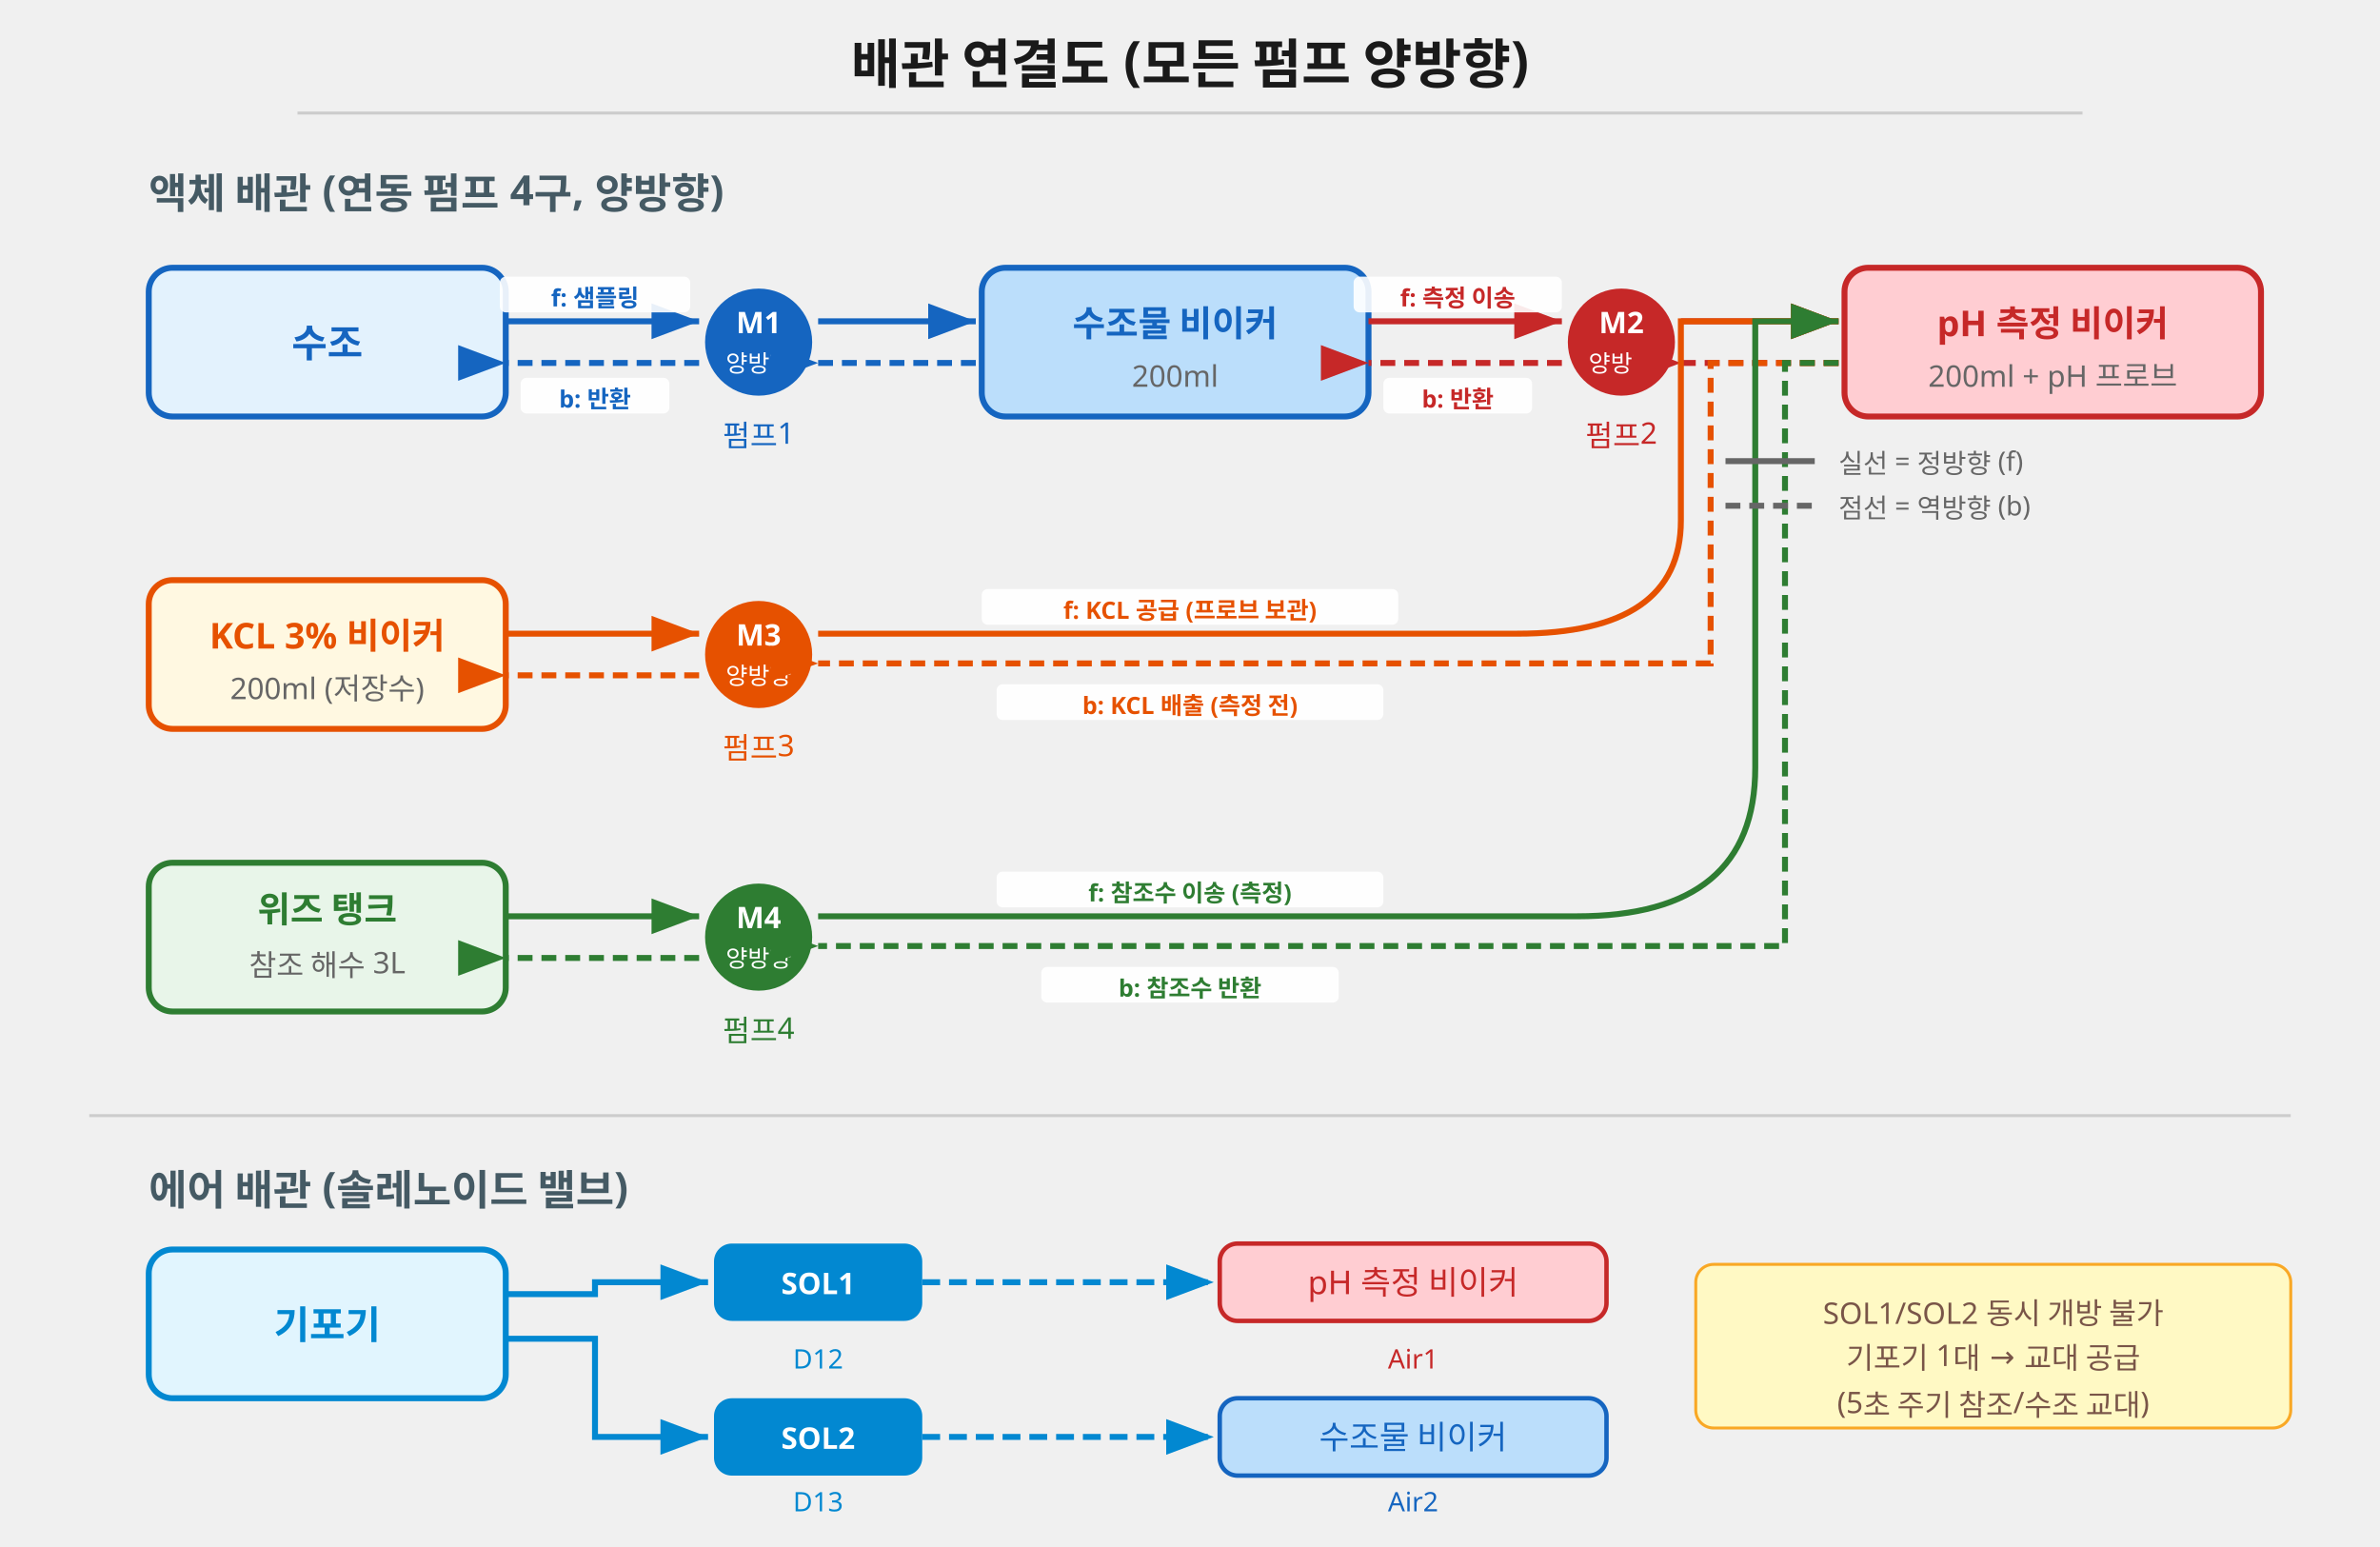
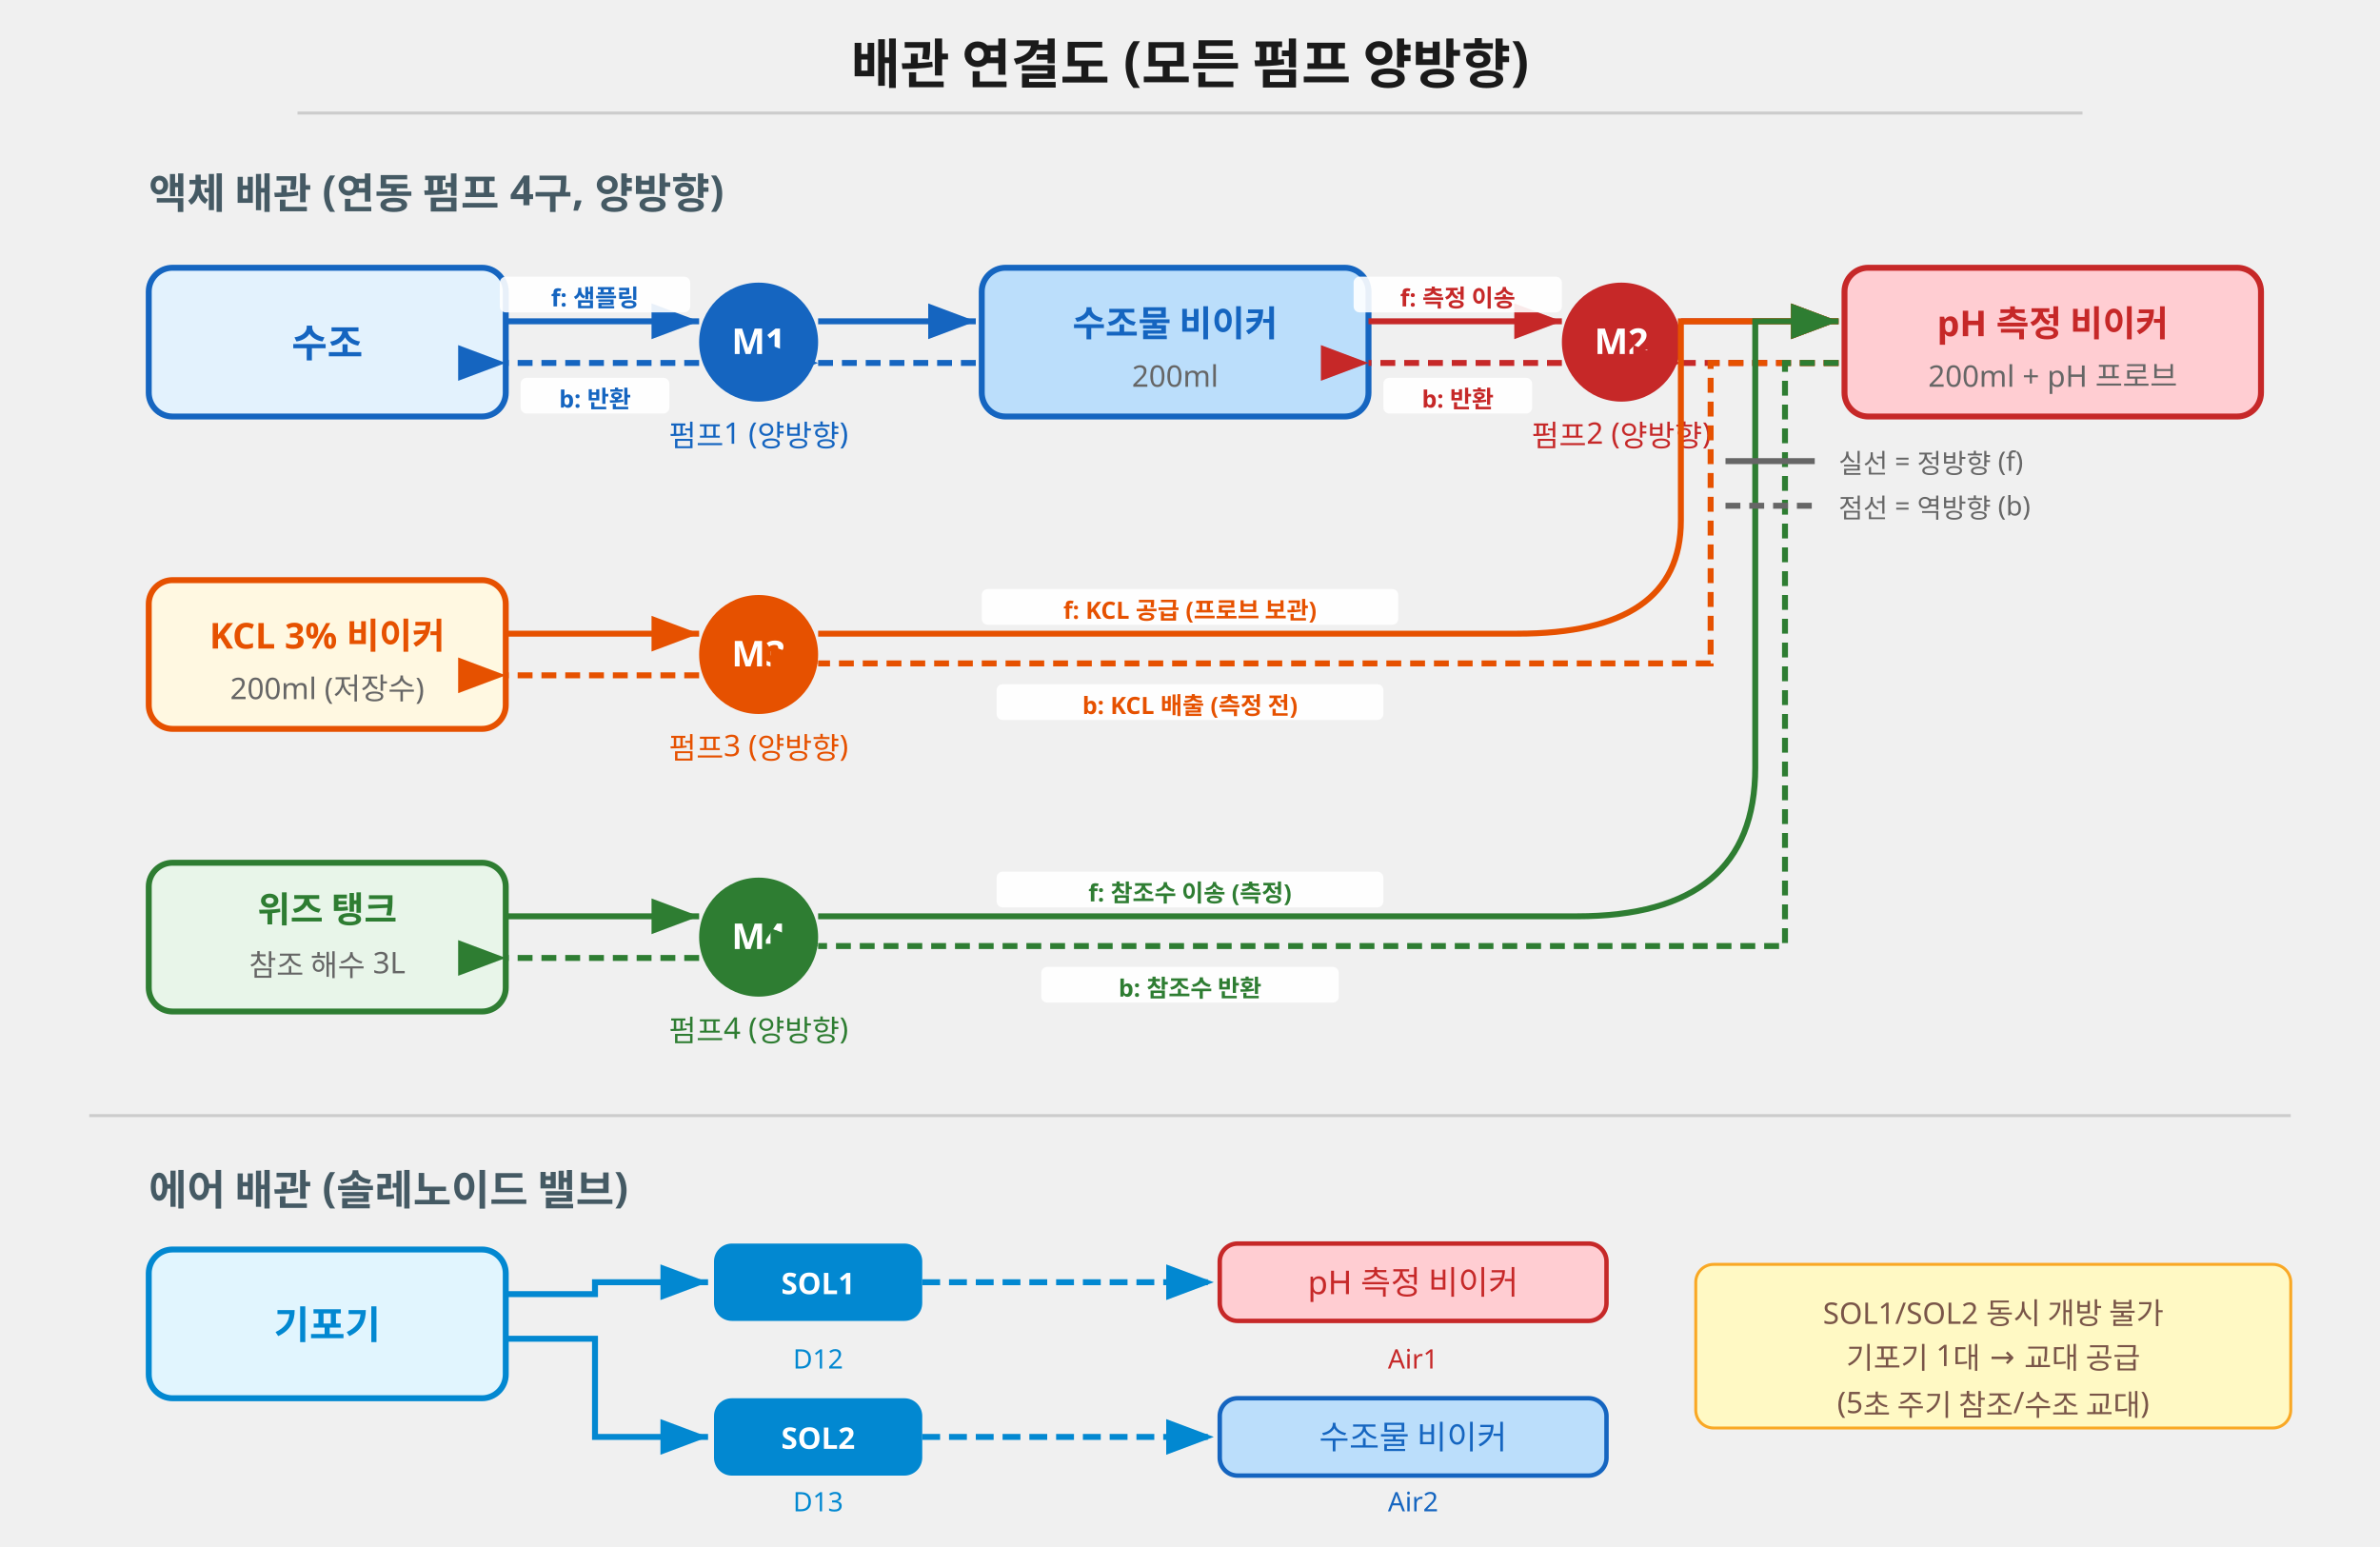
<svg xmlns="http://www.w3.org/2000/svg" viewBox="0 0 800 520" font-family="'Malgun Gothic', 'Apple SD Gothic Neo', sans-serif" font-size="12">
  <defs>
    <marker id="arr-b" markerWidth="8" markerHeight="6" refX="8" refY="3" orient="auto">
      <path d="M0,0 L8,3 L0,6 Z" fill="#1565C0" />
    </marker>
    <marker id="arr-b-rev" markerWidth="8" markerHeight="6" refX="0" refY="3" orient="auto">
      <path d="M8,0 L0,3 L8,6 Z" fill="#1565C0" />
    </marker>
    <marker id="arr-r" markerWidth="8" markerHeight="6" refX="8" refY="3" orient="auto">
      <path d="M0,0 L8,3 L0,6 Z" fill="#C62828" />
    </marker>
    <marker id="arr-r-rev" markerWidth="8" markerHeight="6" refX="0" refY="3" orient="auto">
      <path d="M8,0 L0,3 L8,6 Z" fill="#C62828" />
    </marker>
    <marker id="arr-o" markerWidth="8" markerHeight="6" refX="8" refY="3" orient="auto">
      <path d="M0,0 L8,3 L0,6 Z" fill="#E65100" />
    </marker>
    <marker id="arr-o-rev" markerWidth="8" markerHeight="6" refX="0" refY="3" orient="auto">
      <path d="M8,0 L0,3 L8,6 Z" fill="#E65100" />
    </marker>
    <marker id="arr-g" markerWidth="8" markerHeight="6" refX="8" refY="3" orient="auto">
      <path d="M0,0 L8,3 L0,6 Z" fill="#2E7D32" />
    </marker>
    <marker id="arr-g-rev" markerWidth="8" markerHeight="6" refX="0" refY="3" orient="auto">
      <path d="M8,0 L0,3 L8,6 Z" fill="#2E7D32" />
    </marker>
    <marker id="arr-air" markerWidth="8" markerHeight="6" refX="8" refY="3" orient="auto">
      <path d="M0,0 L8,3 L0,6 Z" fill="#0288D1" />
    </marker>
  </defs>
  <text x="400" y="28" text-anchor="middle" font-size="18" font-weight="bold" fill="#1a1a1a">배관 연결도 (모든 펌프 양방향)</text>
  <line x1="100" y1="38" x2="700" y2="38" stroke="#ccc" stroke-width="1" />
  <text x="50" y="70" font-size="14" font-weight="bold" fill="#455A64">액체 배관 (연동 펌프 4구, 양방향)</text>
  <rect x="50" y="90" width="120" height="50" rx="8" fill="#E3F2FD" stroke="#1565C0" stroke-width="2" />
  <text x="110" y="120" text-anchor="middle" font-size="13" font-weight="bold" fill="#1565C0">수조</text>
-   <circle cx="255" cy="115" r="18" fill="#1565C0" />
-   <text x="255" y="112" text-anchor="middle" font-size="10" fill="white" font-weight="bold">M1</text>
-   <text x="255" y="125" text-anchor="middle" font-size="8" fill="white">양방향</text>
-   <text x="255" y="150" text-anchor="middle" font-size="10" fill="#1565C0">펌프1</text>
+   <circle cx="255" cy="115" r="20" fill="#1565C0" />
+   <text x="255" y="119" text-anchor="middle" font-size="12" fill="white" font-weight="bold">M1</text>
+   <text x="255" y="150" text-anchor="middle" font-size="10" fill="#1565C0">펌프1 (양방향)</text>
  <rect x="330" y="90" width="130" height="50" rx="8" fill="#BBDEFB" stroke="#1565C0" stroke-width="2" />
  <text x="395" y="113" text-anchor="middle" font-size="12" font-weight="bold" fill="#1565C0">수조물 비이커</text>
  <text x="395" y="130" text-anchor="middle" font-size="10" fill="#666">200ml</text>
  <line x1="170" y1="108" x2="235" y2="108" stroke="#1565C0" stroke-width="2" marker-end="url(#arr-b)" />
  <line x1="235" y1="122" x2="170" y2="122" stroke="#1565C0" stroke-width="2" stroke-dasharray="5,3" marker-end="url(#arr-b-rev)" />
  <line x1="275" y1="108" x2="328" y2="108" stroke="#1565C0" stroke-width="2" marker-end="url(#arr-b)" />
  <line x1="328" y1="122" x2="275" y2="122" stroke="#1565C0" stroke-width="2" stroke-dasharray="5,3" marker-end="url(#arr-b-rev)" />
  <rect x="168" y="93" width="64" height="12" rx="2" fill="white" opacity="0.9" />
  <text x="200" y="103" text-anchor="middle" font-size="8" fill="#1565C0" font-weight="bold">f: 샘플링</text>
  <rect x="175" y="127" width="50" height="12" rx="2" fill="white" opacity="0.9" />
  <text x="200" y="137" text-anchor="middle" font-size="8" fill="#1565C0" font-weight="bold">b: 반환</text>
-   <circle cx="545" cy="115" r="18" fill="#C62828" />
-   <text x="545" y="112" text-anchor="middle" font-size="10" fill="white" font-weight="bold">M2</text>
-   <text x="545" y="125" text-anchor="middle" font-size="8" fill="white">양방향</text>
-   <text x="545" y="150" text-anchor="middle" font-size="10" fill="#C62828">펌프2</text>
+   <circle cx="545" cy="115" r="20" fill="#C62828" />
+   <text x="545" y="119" text-anchor="middle" font-size="12" fill="white" font-weight="bold">M2</text>
+   <text x="545" y="150" text-anchor="middle" font-size="10" fill="#C62828">펌프2 (양방향)</text>
  <rect x="620" y="90" width="140" height="50" rx="8" fill="#FFCDD2" stroke="#C62828" stroke-width="2" />
  <text x="690" y="113" text-anchor="middle" font-size="12" font-weight="bold" fill="#C62828">pH 측정 비이커</text>
  <text x="690" y="130" text-anchor="middle" font-size="10" fill="#666">200ml + pH 프로브</text>
  <line x1="460" y1="108" x2="525" y2="108" stroke="#C62828" stroke-width="2" marker-end="url(#arr-r)" />
  <line x1="525" y1="122" x2="460" y2="122" stroke="#C62828" stroke-width="2" stroke-dasharray="5,3" marker-end="url(#arr-r-rev)" />
  <line x1="565" y1="108" x2="618" y2="108" stroke="#C62828" stroke-width="2" marker-end="url(#arr-r)" />
  <line x1="618" y1="122" x2="565" y2="122" stroke="#C62828" stroke-width="2" stroke-dasharray="5,3" marker-end="url(#arr-r-rev)" />
  <rect x="455" y="93" width="70" height="12" rx="2" fill="white" opacity="0.9" />
  <text x="490" y="103" text-anchor="middle" font-size="8" fill="#C62828" font-weight="bold">f: 측정 이송</text>
  <rect x="465" y="127" width="50" height="12" rx="2" fill="white" opacity="0.9" />
  <text x="490" y="137" text-anchor="middle" font-size="8" fill="#C62828" font-weight="bold">b: 반환</text>
  <rect x="50" y="195" width="120" height="50" rx="8" fill="#FFF8E1" stroke="#E65100" stroke-width="2" />
  <text x="110" y="218" text-anchor="middle" font-size="12" font-weight="bold" fill="#E65100">KCL 3% 비이커</text>
  <text x="110" y="235" text-anchor="middle" font-size="10" fill="#666">200ml (저장수)</text>
-   <circle cx="255" cy="220" r="18" fill="#E65100" />
-   <text x="255" y="217" text-anchor="middle" font-size="10" fill="white" font-weight="bold">M3</text>
-   <text x="255" y="230" text-anchor="middle" font-size="8" fill="white">양방향</text>
-   <text x="255" y="255" text-anchor="middle" font-size="10" fill="#E65100">펌프3</text>
+   <circle cx="255" cy="220" r="20" fill="#E65100" />
+   <text x="255" y="224" text-anchor="middle" font-size="12" fill="white" font-weight="bold">M3</text>
+   <text x="255" y="255" text-anchor="middle" font-size="10" fill="#E65100">펌프3 (양방향)</text>
  <line x1="170" y1="213" x2="235" y2="213" stroke="#E65100" stroke-width="2" marker-end="url(#arr-o)" />
  <line x1="235" y1="227" x2="170" y2="227" stroke="#E65100" stroke-width="2" stroke-dasharray="5,3" marker-end="url(#arr-o-rev)" />
  <path d="M275,213 L510,213 Q565,213 565,175 L565,108 L618,108" fill="none" stroke="#E65100" stroke-width="2" marker-end="url(#arr-o)" />
  <path d="M618,122 L575,122 Q575,180 575,223 L275,223" fill="none" stroke="#E65100" stroke-width="2" stroke-dasharray="5,3" marker-end="url(#arr-o-rev)" />
  <rect x="330" y="198" width="140" height="12" rx="2" fill="white" opacity="0.9" />
  <text x="400" y="208" text-anchor="middle" font-size="8" fill="#E65100" font-weight="bold">f: KCL 공급 (프로브 보관)</text>
  <rect x="335" y="230" width="130" height="12" rx="2" fill="white" opacity="0.9" />
  <text x="400" y="240" text-anchor="middle" font-size="8" fill="#E65100" font-weight="bold">b: KCL 배출 (측정 전)</text>
  <rect x="50" y="290" width="120" height="50" rx="8" fill="#E8F5E9" stroke="#2E7D32" stroke-width="2" />
  <text x="110" y="310" text-anchor="middle" font-size="12" font-weight="bold" fill="#2E7D32">위즈 탱크</text>
  <text x="110" y="328" text-anchor="middle" font-size="10" fill="#666">참조 해수 3L</text>
-   <circle cx="255" cy="315" r="18" fill="#2E7D32" />
-   <text x="255" y="312" text-anchor="middle" font-size="10" fill="white" font-weight="bold">M4</text>
-   <text x="255" y="325" text-anchor="middle" font-size="8" fill="white">양방향</text>
-   <text x="255" y="350" text-anchor="middle" font-size="10" fill="#2E7D32">펌프4</text>
+   <circle cx="255" cy="315" r="20" fill="#2E7D32" />
+   <text x="255" y="319" text-anchor="middle" font-size="12" fill="white" font-weight="bold">M4</text>
+   <text x="255" y="350" text-anchor="middle" font-size="10" fill="#2E7D32">펌프4 (양방향)</text>
  <line x1="170" y1="308" x2="235" y2="308" stroke="#2E7D32" stroke-width="2" marker-end="url(#arr-g)" />
  <line x1="235" y1="322" x2="170" y2="322" stroke="#2E7D32" stroke-width="2" stroke-dasharray="5,3" marker-end="url(#arr-g-rev)" />
  <path d="M275,308 L530,308 Q590,308 590,258 L590,108 L618,108" fill="none" stroke="#2E7D32" stroke-width="2" marker-end="url(#arr-g)" />
  <path d="M618,122 L600,122 Q600,270 600,318 L275,318" fill="none" stroke="#2E7D32" stroke-width="2" stroke-dasharray="5,3" marker-end="url(#arr-g-rev)" />
  <rect x="335" y="293" width="130" height="12" rx="2" fill="white" opacity="0.9" />
  <text x="400" y="303" text-anchor="middle" font-size="8" fill="#2E7D32" font-weight="bold">f: 참조수 이송 (측정)</text>
  <rect x="350" y="325" width="100" height="12" rx="2" fill="white" opacity="0.9" />
  <text x="400" y="335" text-anchor="middle" font-size="8" fill="#2E7D32" font-weight="bold">b: 참조수 반환</text>
  <line x1="30" y1="375" x2="770" y2="375" stroke="#ccc" stroke-width="1" />
  <text x="50" y="405" font-size="14" font-weight="bold" fill="#455A64">에어 배관 (솔레노이드 밸브)</text>
  <rect x="50" y="420" width="120" height="50" rx="8" fill="#E1F5FE" stroke="#0288D1" stroke-width="2" />
  <text x="110" y="450" text-anchor="middle" font-size="13" font-weight="bold" fill="#0288D1">기포기</text>
  <rect x="240" y="418" width="70" height="26" rx="6" fill="#0288D1" />
  <text x="275" y="435" text-anchor="middle" font-size="10" fill="white" font-weight="bold">SOL1</text>
  <text x="275" y="460" text-anchor="middle" font-size="9" fill="#0288D1">D12</text>
  <path d="M170,435 L200,435 L200,431 L238,431" fill="none" stroke="#0288D1" stroke-width="2" marker-end="url(#arr-air)" />
  <rect x="410" y="418" width="130" height="26" rx="6" fill="#FFCDD2" stroke="#C62828" stroke-width="1.5" />
  <text x="475" y="435" text-anchor="middle" font-size="11" fill="#C62828">pH 측정 비이커</text>
  <text x="475" y="460" text-anchor="middle" font-size="9" fill="#C62828">Air1</text>
  <line x1="310" y1="431" x2="408" y2="431" stroke="#0288D1" stroke-width="2" stroke-dasharray="6,3" marker-end="url(#arr-air)" />
  <rect x="240" y="470" width="70" height="26" rx="6" fill="#0288D1" />
  <text x="275" y="487" text-anchor="middle" font-size="10" fill="white" font-weight="bold">SOL2</text>
  <text x="275" y="508" text-anchor="middle" font-size="9" fill="#0288D1">D13</text>
  <path d="M170,450 L200,450 L200,483 L238,483" fill="none" stroke="#0288D1" stroke-width="2" marker-end="url(#arr-air)" />
  <rect x="410" y="470" width="130" height="26" rx="6" fill="#BBDEFB" stroke="#1565C0" stroke-width="1.5" />
  <text x="475" y="487" text-anchor="middle" font-size="11" fill="#1565C0">수조물 비이커</text>
  <text x="475" y="508" text-anchor="middle" font-size="9" fill="#1565C0">Air2</text>
  <line x1="310" y1="483" x2="408" y2="483" stroke="#0288D1" stroke-width="2" stroke-dasharray="6,3" marker-end="url(#arr-air)" />
  <rect x="570" y="425" width="200" height="55" rx="6" fill="#FFF9C4" stroke="#F9A825" stroke-width="1" />
  <text x="670" y="445" text-anchor="middle" font-size="10" fill="#795548">SOL1/SOL2 동시 개방 불가</text>
  <text x="670" y="460" text-anchor="middle" font-size="10" fill="#795548">기포기 1대 → 교대 공급</text>
  <text x="670" y="475" text-anchor="middle" font-size="10" fill="#795548">(5초 주기 참조/수조 교대)</text>
  <rect x="580" y="90" width="10" height="0" rx="0" fill="none" />
  <line x1="580" y1="155" x2="610" y2="155" stroke="#666" stroke-width="2" />
  <text x="618" y="159" font-size="9" fill="#666">실선 = 정방향 (f)</text>
  <line x1="580" y1="170" x2="610" y2="170" stroke="#666" stroke-width="2" stroke-dasharray="5,3" />
  <text x="618" y="174" font-size="9" fill="#666">점선 = 역방향 (b)</text>
</svg>
